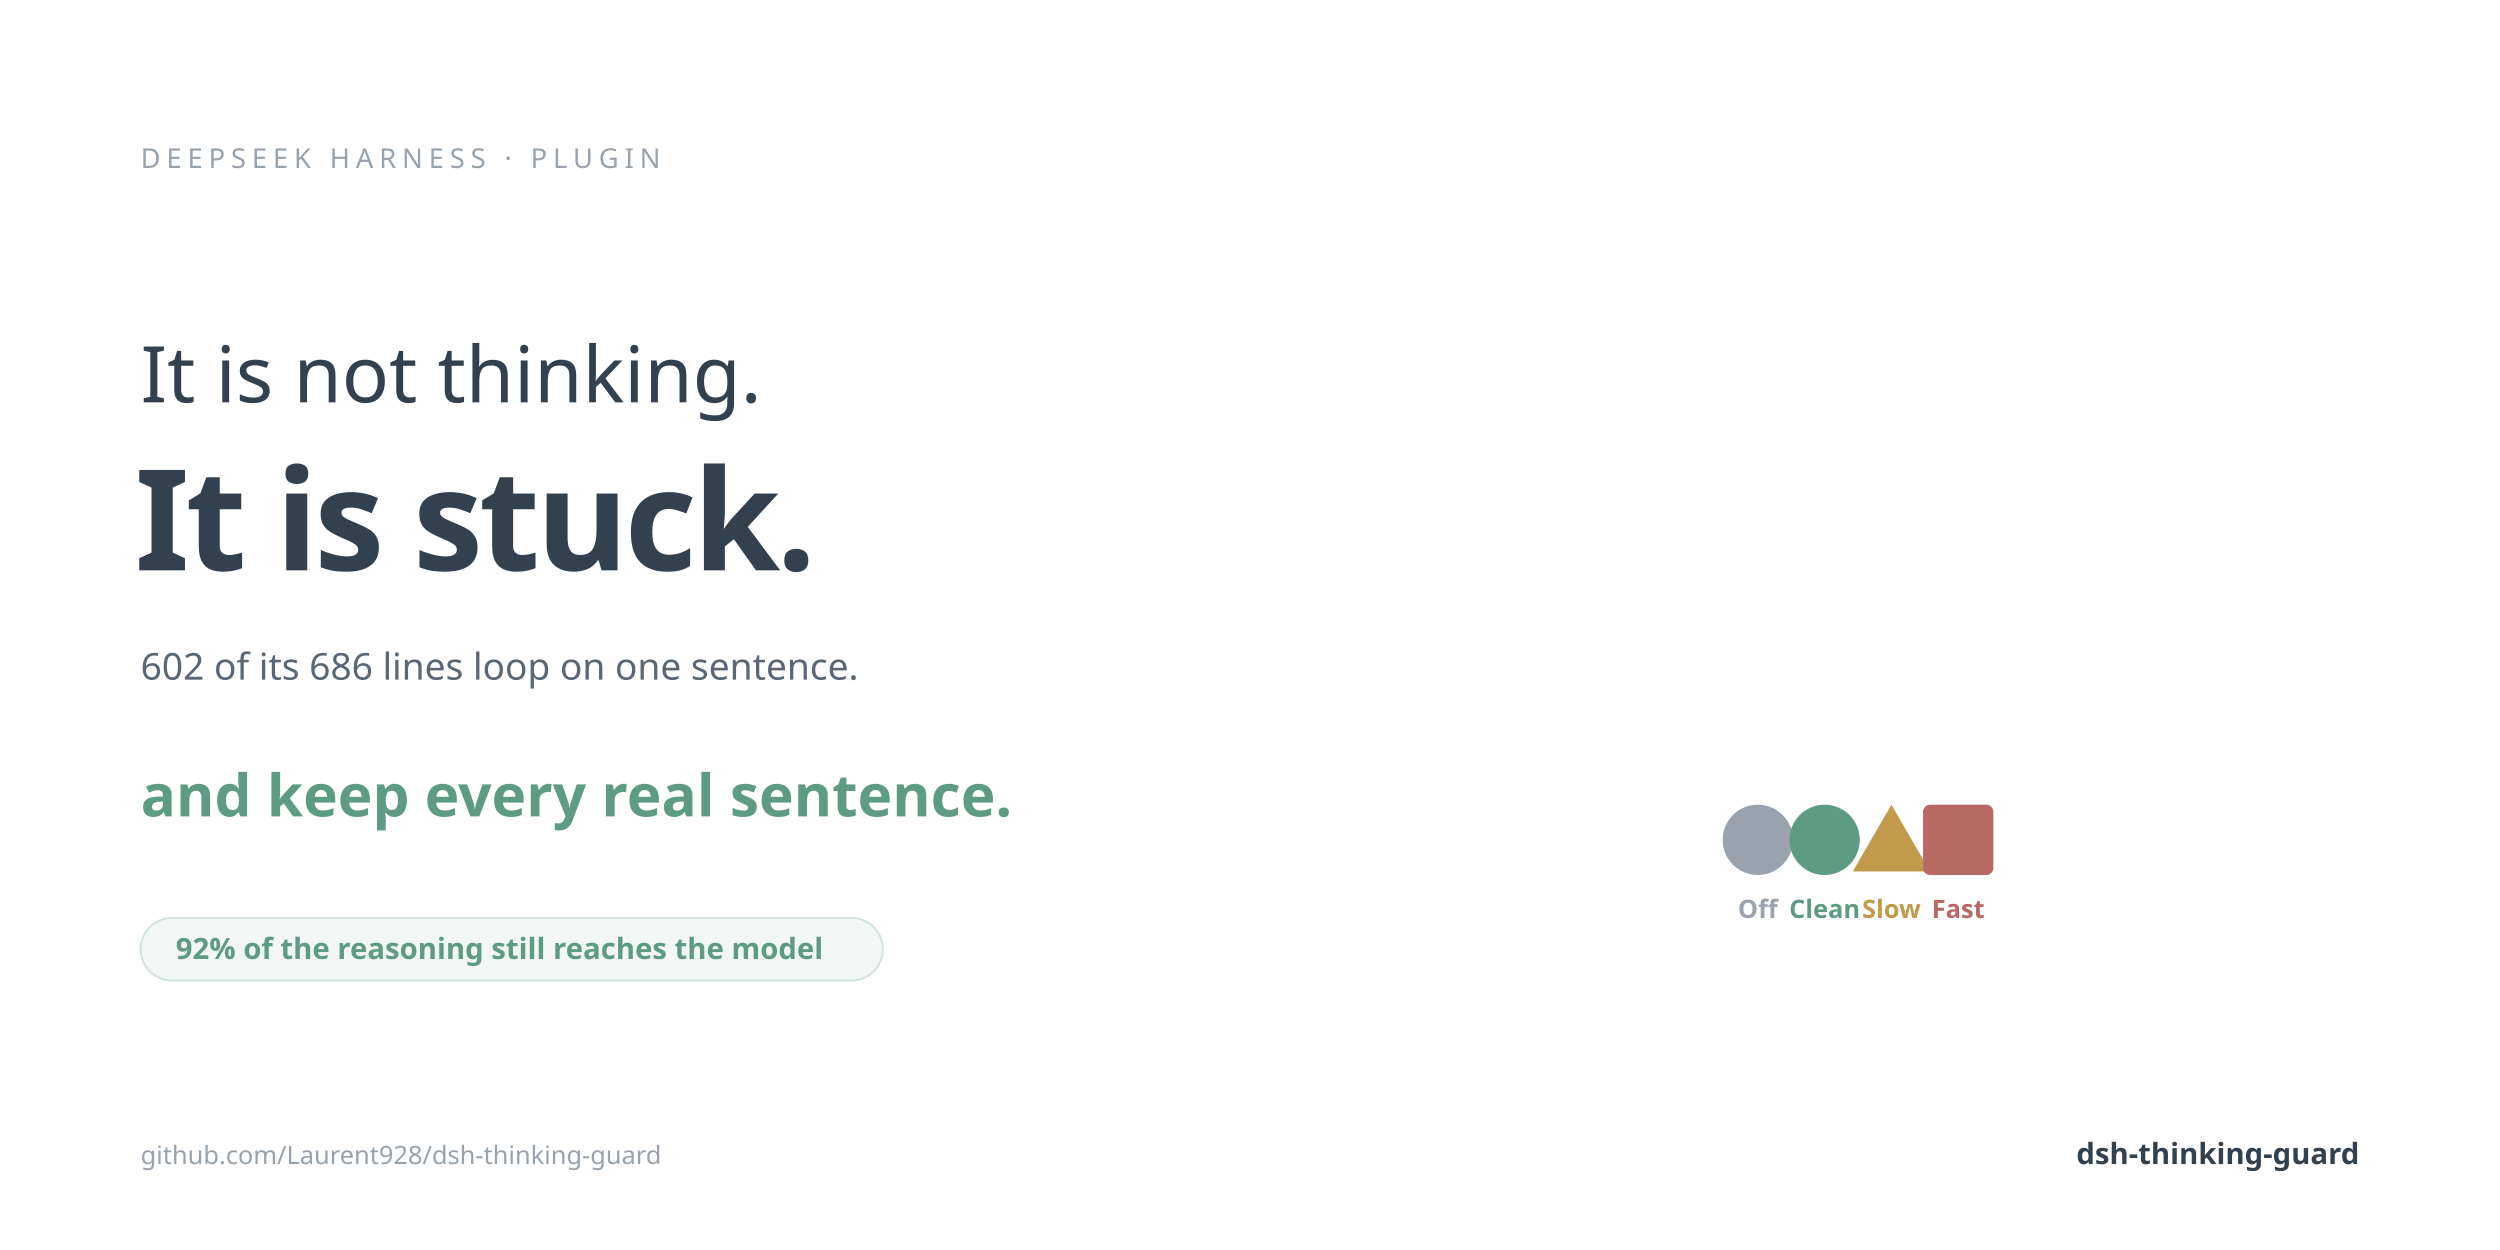
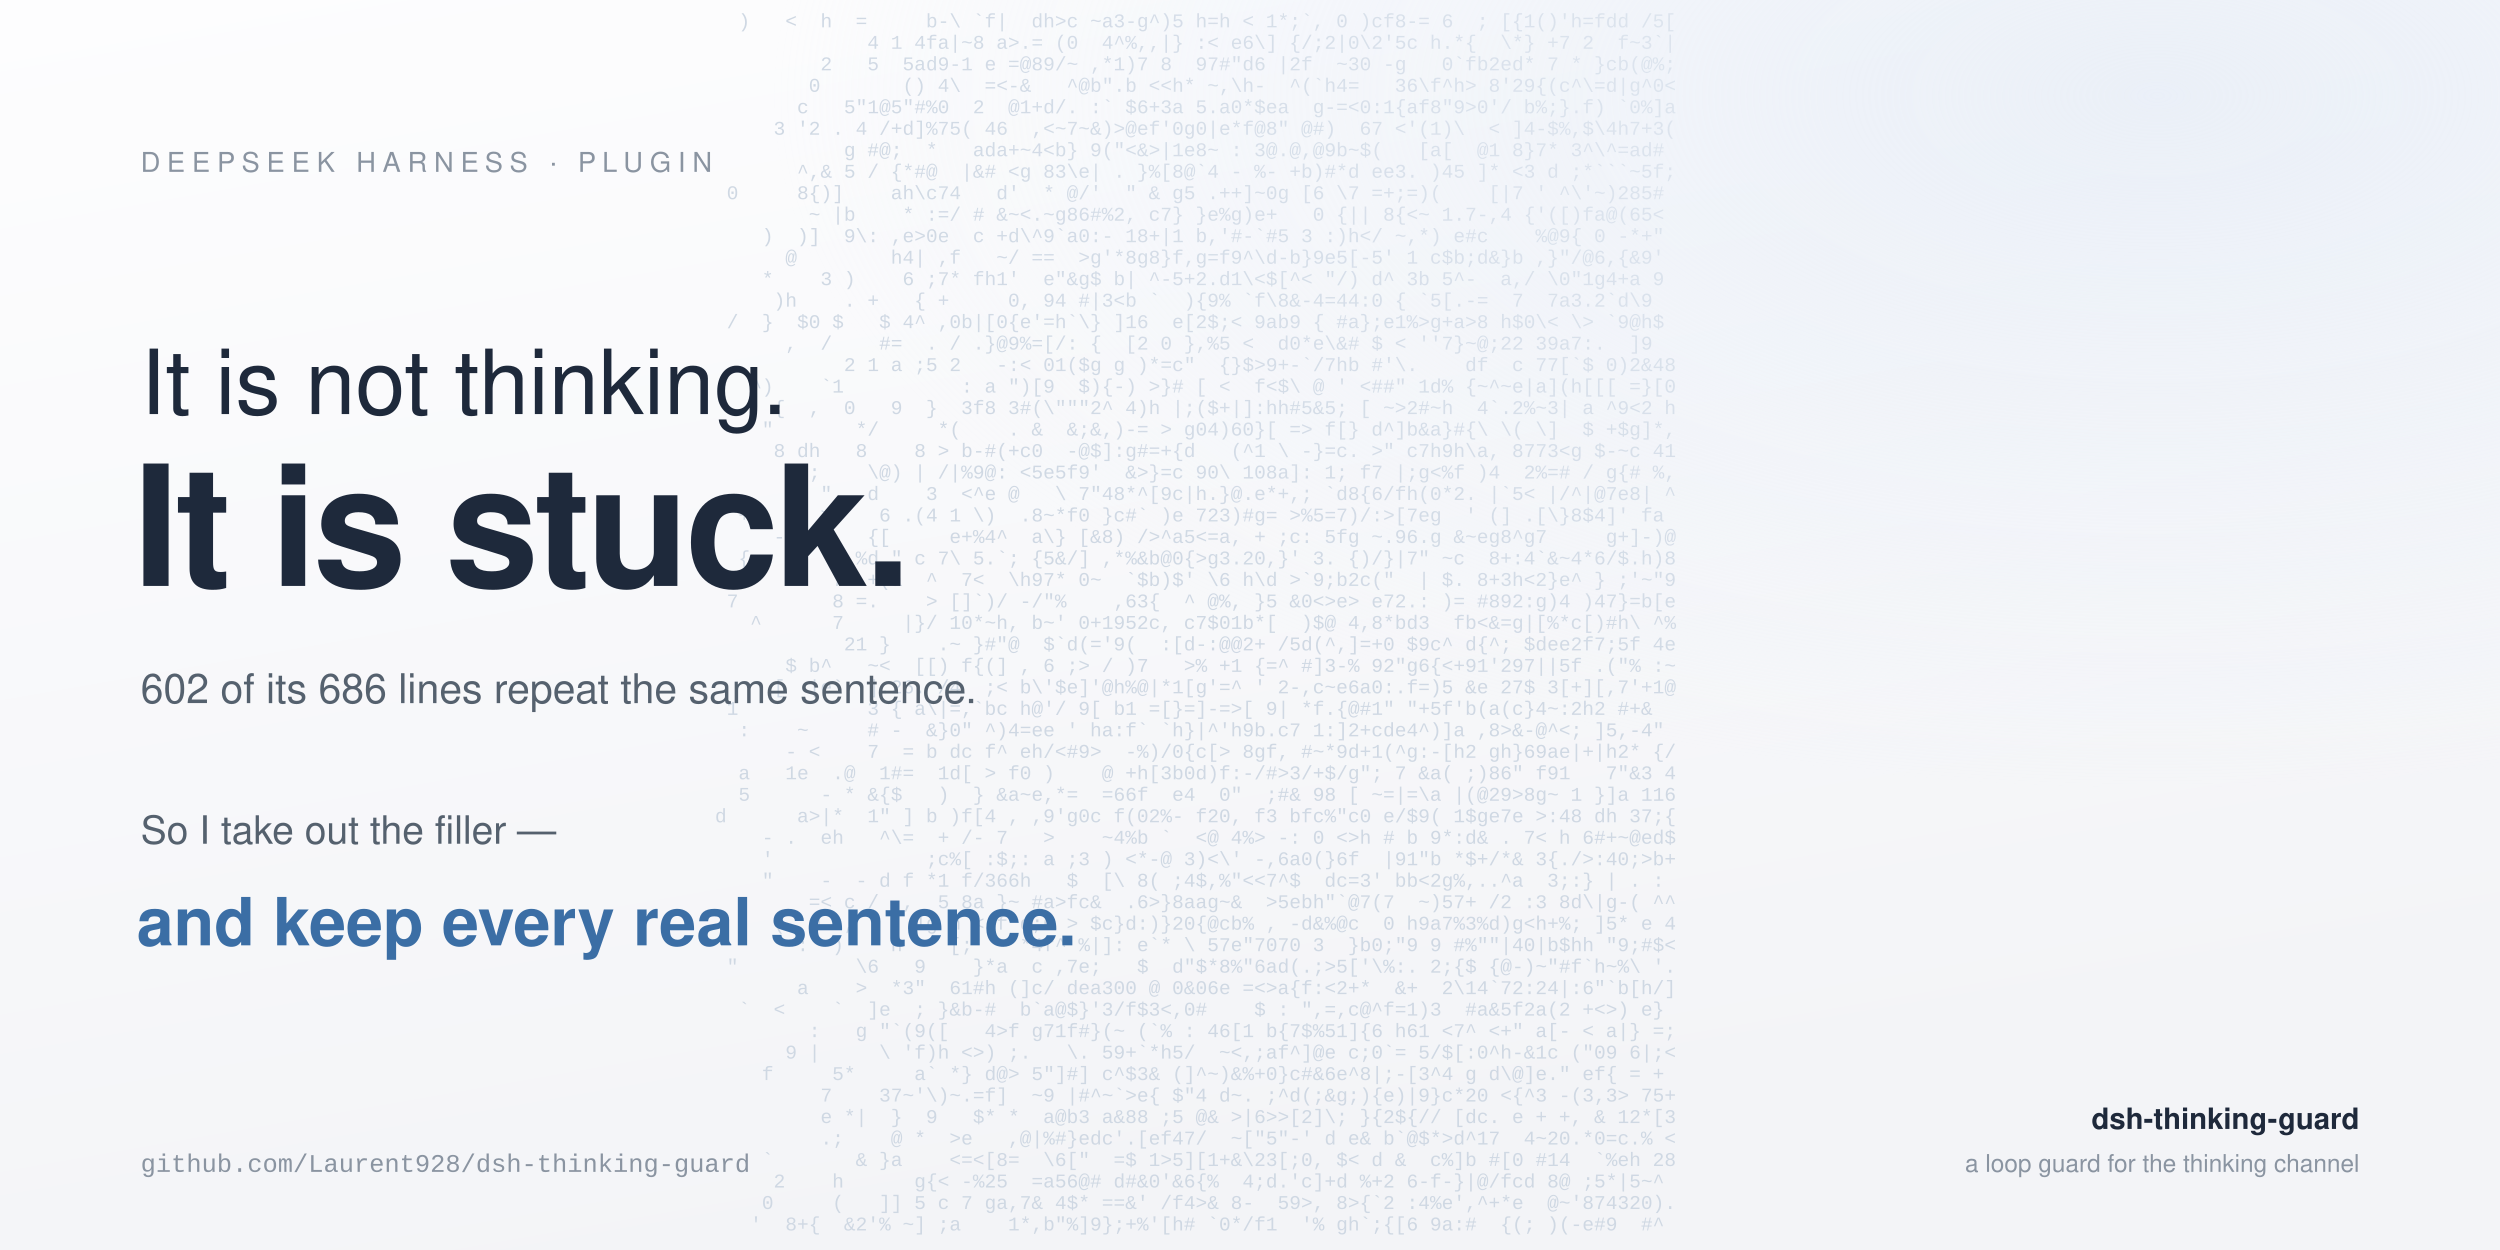
<svg xmlns="http://www.w3.org/2000/svg" viewBox="0 0 1280 640" width="1280" height="640" role="img" aria-label="It is stuck.">
  <style>
-     text { font-family: 'PingFang SC','Hiragino Sans GB','Microsoft YaHei','Noto Sans SC',system-ui,sans-serif; }
-     .kick { font-size: 14px; fill: #98a2ad; letter-spacing: 3px; }
-     .t1 { font-size: 40px; font-weight: 500; fill: #33404d; }
-     .t2 { font-size: 72px; font-weight: 800; fill: #33404d; letter-spacing: -2px; }
-     .stat { font-size: 19px; fill: #5a6673; }
-     .fix { font-size: 30px; font-weight: 700; fill: #5d9c83; }
-     .chip { font-size: 15px; font-weight: 600; fill: #5d9c83; }
-     .tier { font-size: 13px; font-weight: 600; }
-     .name { font-size: 15px; font-weight: 700; fill: #33404d; }
-     .url { font-size: 13px; fill: #98a2ad; }
+     text { font-family: 'PingFang SC','Hiragino Sans GB','Microsoft YaHei','Noto Sans SC',Helvetica,Arial,sans-serif; }
+     .noise { font-family: ui-monospace,Menlo,Consolas,'Courier New',monospace; font-size: 10px; fill: #cfd8e3; white-space: pre; }
+     .kicker { font-size: 14px; fill: #8a94a1; letter-spacing: 3.5px; }
+     .l1 { font-size: 46px; font-weight: 500; fill: #1e293b; }
+     .l2 { font-size: 86px; font-weight: 800; fill: #1e293b; letter-spacing: -2px; }
+     .stat { font-size: 21px; fill: #55616e; }
+     .fix1 { font-size: 20px; fill: #55616e; }
+     .fix2 { font-size: 34px; font-weight: 700; fill: #3b6ea5; }
+     .name { font-size: 15px; font-weight: 700; fill: #1e293b; }
+     .tag { font-size: 12.5px; fill: #8a94a1; }
+     .url { font-family: ui-monospace,Menlo,Consolas,'Courier New',monospace; font-size: 13px; fill: #8a94a1; }
  </style>
-   <rect width="1280" height="640" fill="#ffffff" />
-   <text x="72" y="86" class="kick">DEEPSEEK HARNESS · PLUGIN</text>
-   <text x="72" y="206" class="t1">It is not thinking.</text>
-   <text x="69" y="292" class="t2">It is stuck.</text>
-   <text x="72" y="348" class="stat">602 of its 686 lines loop on one sentence.</text>
-   <text x="72" y="418" class="fix">and keep every real sentence.</text>
-   <circle cx="900" cy="430" r="18" fill="#9aa3ad" />
-   <circle cx="934.2" cy="430" r="18" fill="#5d9c83" />
-   <path d="M968.4 412 L988.2 446.2 L948.6 446.2 Z" fill="#c19a4b" />
-   <rect x="984.6" y="412" width="36" height="36" rx="3.6" fill="#b76a63" />
-   <text x="900" y="470" text-anchor="middle" class="tier" fill="#9aa3ad">Off</text>
-   <text x="934.2" y="470" text-anchor="middle" class="tier" fill="#5d9c83">Clean</text>
-   <text x="968.4" y="470" text-anchor="middle" class="tier" fill="#c19a4b">Slow</text>
-   <text x="1002.6" y="470" text-anchor="middle" class="tier" fill="#b76a63">Fast</text>
-   <g transform="translate(72,470)">
-     <rect width="380" height="32" rx="16" fill="#f2f7f5" stroke="#cfe3db" />
-     <text x="18" y="21" class="chip">92% of the reasoning still reaches the model</text>
-   </g>
-   <text x="72" y="596" class="url">github.com/Laurent928/dsh-thinking-guard</text>
-   <text x="1208" y="596" class="name" text-anchor="end">dsh-thinking-guard</text>
+   <defs>
+     <linearGradient id="bg" x1="0" y1="0" x2="0.35" y2="1">
+       <stop offset="0" stop-color="#FDFDFE" />
+       <stop offset="1" stop-color="#F3F4F7" />
+     </linearGradient>
+     <radialGradient id="glow" cx="0.86" cy="0.08" r="0.55">
+       <stop offset="0" stop-color="#e8eef7" stop-opacity="0.85" />
+       <stop offset="1" stop-color="#e8eef7" stop-opacity="0" />
+     </radialGradient>
+   </defs>
+   <rect width="1280" height="640" fill="url(#bg)" />
+   <text x="0" y="14" class="noise" xml:space="preserve" textLength="1280" lengthAdjust="spacing">                                                               )   &lt;  h  =     b-\ `f|  dh&gt;c ~a3-g^)5 h=h &lt; 1*;`, 0 )cf8-= 6  ; [{1()'h=fdd /5[</text>
+   <text x="0" y="25" class="noise" xml:space="preserve" textLength="1280" lengthAdjust="spacing">                                                                          4 1 4fa|~8 a&gt;.= (0  4^%,,|} :&lt; e6\] {/;2|0\2'5c h.*{  \*} +7 2  f~3`|</text>
+   <text x="0" y="36" class="noise" xml:space="preserve" textLength="1280" lengthAdjust="spacing">                                                                      2   5  5ad9-1 e =@89/~ ,*1)7 8  97#"d6 |2f  ~30 -g   0`fb2ed* 7 * }cb(@%;</text>
+   <text x="0" y="47" class="noise" xml:space="preserve" textLength="1280" lengthAdjust="spacing">                                                                     0       () 4\  =&lt;-&amp;   ^@b".b &lt;&lt;h* ~,\h-  ^(`h4=   36\f^h&gt; 8'29{(c^\=d|g^0&lt;</text>
+   <text x="0" y="58" class="noise" xml:space="preserve" textLength="1280" lengthAdjust="spacing">                                                                    c   5"1@5"#%0  2  @1+d/. :` $6+3a 5.a0*$ea  g-=&lt;0:1{af8"9&gt;0'/ b%;}.f) `0%]a</text>
+   <text x="0" y="69" class="noise" xml:space="preserve" textLength="1280" lengthAdjust="spacing">                                                                  3 '2 . 4 /+d]%75( 46  ,&lt;~7~&amp;)&gt;@ef'0g0|e*f@8" @#)  67 &lt;'(1)\  &lt; ]4-$%,$\4h7+3(</text>
+   <text x="0" y="80" class="noise" xml:space="preserve" textLength="1280" lengthAdjust="spacing">                                                                        g #@;  *   ada+~4&lt;b} 9("&lt;&amp;&gt;|1e8~ : 3@.@,@9b~$(   [a[  @1 8}7* 3^\^=ad# </text>
+   <text x="0" y="91" class="noise" xml:space="preserve" textLength="1280" lengthAdjust="spacing">                                                                    ^,&amp; 5 / {*#@  |&amp;# &lt;g 83\e| . }%[8@`4 - %- +b)#*d ee3. )45 ]* &lt;3 d ;*```~5f;</text>
+   <text x="0" y="102" class="noise" xml:space="preserve" textLength="1280" lengthAdjust="spacing">                                                              0     8{)]    ah\c74   d'  * @/'  " &amp; g5 .++]~0g [6 \7 =+;=)(    [|7 ' ^\'~)285# </text>
+   <text x="0" y="113" class="noise" xml:space="preserve" textLength="1280" lengthAdjust="spacing">                                                                     ~ |b    * :=/ # &amp;~&lt;.~g86#%2, c7} }e%g)e+   0 {|| 8{&lt;~ 1.7-,4 {'([)fa@(65&lt; </text>
+   <text x="0" y="124" class="noise" xml:space="preserve" textLength="1280" lengthAdjust="spacing">                                                                 )  )]  9\: ,e&gt;0e  c +d\^9`a0:- 18+|1 b,'#-`#5 3 :)h&lt;/ ~,*) e#c    %@9{ 0 -*+" </text>
+   <text x="0" y="135" class="noise" xml:space="preserve" textLength="1280" lengthAdjust="spacing">                                                                   @        h4| ,f   ~/ ==  &gt;g'*8g8}f,g=f9^\d-b}9e5[-5' 1 c$b;d&amp;}b ,}"/@6,{&amp;9' </text>
+   <text x="0" y="146" class="noise" xml:space="preserve" textLength="1280" lengthAdjust="spacing">                                                                 *    3 )    6 ;7* fh1'  e"&amp;g$ b| ^-5+2.d1\&lt;$[^&lt; "/) d^ 3b 5^-  a,/ \0"1g4+a 9 </text>
+   <text x="0" y="157" class="noise" xml:space="preserve" textLength="1280" lengthAdjust="spacing">                                                                  )h    . +   { +     0, 94 #|3&lt;b `  ){9% `f\8&amp;-4=44:0 { `5[.-=  7  7a3.2`d\9  </text>
+   <text x="0" y="168" class="noise" xml:space="preserve" textLength="1280" lengthAdjust="spacing">                                                              /  }  $0 $   $ 4^ ,0b|[0{e'=h`\} ]16  e[2$;&lt; 9ab9 { #a};e1%&gt;g+a&gt;8 h$0\&lt; \&gt; `9@h$ </text>
+   <text x="0" y="179" class="noise" xml:space="preserve" textLength="1280" lengthAdjust="spacing">                                                                   ,  /    #=  . / .}@9%=[/: {  [2 0 },%5 &lt;  d0*e\&amp;# $ &lt; ''7}~@;22 39a7:.  ]9  </text>
+   <text x="0" y="190" class="noise" xml:space="preserve" textLength="1280" lengthAdjust="spacing">                                                                        2 1 a ;5 2   -:&lt; 01($g g )*=c"  {}$&gt;9+-`/7hb #'\.    df  c 77[`$ 0)2&amp;48</text>
+   <text x="0" y="201" class="noise" xml:space="preserve" textLength="1280" lengthAdjust="spacing">                                                                ^)    `1          : a ")[9  $){-) &gt;}# [ &lt;  f&lt;$\ @ ' &lt;##" 1d% {~^~e|a](h[[[ =}[0</text>
+   <text x="0" y="212" class="noise" xml:space="preserve" textLength="1280" lengthAdjust="spacing">                                                                  {  ,  0   9  }  3f8 3#(\"""2^ 4)h |;($+|]:hh#5&amp;5; [ ~&gt;2#~h  4`.2%~3| a ^9&lt;2 h</text>
+   <text x="0" y="223" class="noise" xml:space="preserve" textLength="1280" lengthAdjust="spacing">                                                                 "       */     *(    . &amp;  &amp;;&amp;,)-= &gt; g04)60}[ =&gt; f[} d^]b&amp;a}#{\ \( \]  $ +$g]*,</text>
+   <text x="0" y="234" class="noise" xml:space="preserve" textLength="1280" lengthAdjust="spacing">                                                                  8 dh   8    8 &gt; b-#(+c0  -@$]:g#=+{d   (^1 \ -}=c. &gt;" c7h9h\a, 8773&lt;g $-~c 41</text>
+   <text x="0" y="245" class="noise" xml:space="preserve" textLength="1280" lengthAdjust="spacing">                                                                    1;    \@) | /|%9@: &lt;5e5f9'  &amp;&gt;}=c 90\ 108a]: 1; f7 |;g&lt;%f )4  2%=# / g{# %,</text>
+   <text x="0" y="256" class="noise" xml:space="preserve" textLength="1280" lengthAdjust="spacing">                                                                    ~ "   d    3  &lt;^e @   \ 7"48*^[9c|h.}@.e*+,; `d8{6/fh(0*2. |`5&lt; |/^|@7e8| ^</text>
+   <text x="0" y="267" class="noise" xml:space="preserve" textLength="1280" lengthAdjust="spacing">                                                               +      &gt;    6 .(4 1 \)  .8~*f0 }c#` )e 723)#g= &gt;%5=7)/:&gt;[7eg  ' (] .[\}8$4]' fa </text>
+   <text x="0" y="278" class="noise" xml:space="preserve" textLength="1280" lengthAdjust="spacing">                                                                  - e  .  {[     e+%4^  a\} [&amp;8) /&gt;^a5&lt;=a, + ;c: 5fg ~.96.g &amp;~eg8^g7     g+]-)@</text>
+   <text x="0" y="289" class="noise" xml:space="preserve" textLength="1280" lengthAdjust="spacing">                                                               {         %d " c 7\ 5.`; {5&amp;/] ,*%&amp;b@0{&gt;g3.20,}' 3. {)/}|7" ~c  8+:4`&amp;~4*6/$.h)8</text>
+   <text x="0" y="300" class="noise" xml:space="preserve" textLength="1280" lengthAdjust="spacing">                                                               #       7  +(a  ^  7&lt;  \h97* 0~  `$b)$' \6 h\d &gt;`9;b2c("  | $. 8+3h&lt;2}e^ } ;'~"9</text>
+   <text x="0" y="311" class="noise" xml:space="preserve" textLength="1280" lengthAdjust="spacing">                                                              7        8 =.    &gt; []`)/ -/"%    ,63{  ^ @%, }5 &amp;0&lt;&gt;e&gt; e72.: )= #892:g)4 )47}=b[e</text>
+   <text x="0" y="322" class="noise" xml:space="preserve" textLength="1280" lengthAdjust="spacing">                                                                ^      7     |}/ 10*~h, b~' 0+1952c, c7$01b*[  )$@ 4,8*bd3  fb&lt;&amp;=g|[%*c[)#h\ ^%</text>
+   <text x="0" y="333" class="noise" xml:space="preserve" textLength="1280" lengthAdjust="spacing">                                                                        21 }    .~ }#"@  $`d(='9(  :[d-:@@2+ /5d(^,]=+0 $9c^ d{^; $dee2f7;5f 4e</text>
+   <text x="0" y="344" class="noise" xml:space="preserve" textLength="1280" lengthAdjust="spacing">                                                                   $ b^   ~&lt;  [[) f{(] , 6 ;&gt; / )7   &gt;% +1 {=^ #]3-% 92"g6{&lt;+91'297||5f .("% :~</text>
+   <text x="0" y="355" class="noise" xml:space="preserve" textLength="1280" lengthAdjust="spacing">                                                                  [  |e`  ].26. /4  ;&lt; b\'$e]'@h%@|*1[g'=^ ' 2-,c~e6a0:.f=)5 &amp;e 27$ 3[+][,7'+1@</text>
+   <text x="0" y="366" class="noise" xml:space="preserve" textLength="1280" lengthAdjust="spacing">                                                              1           3 { a\|=,`bc h@'/ 9[ b1 =[}=]-=&gt;[ 9| *f.{@#1" "+5f'b(a(c}4~:2h2 #+&amp;  </text>
+   <text x="0" y="377" class="noise" xml:space="preserve" textLength="1280" lengthAdjust="spacing">                                                               :    ~     # -  &amp;}0" ^)4=ee ' ha:f` `h}|^'h9b.c7 1:]2+cde4^)]a ,8&gt;&amp;-@^&lt;; ]5,-4" </text>
+   <text x="0" y="388" class="noise" xml:space="preserve" textLength="1280" lengthAdjust="spacing">                                                                   - &lt;    7  = b dc f^ eh/&lt;#9&gt;  -%)/0{c[&gt; 8gf, #~*9d+1(^g:-[h2 gh}69ae|+|h2* {/</text>
+   <text x="0" y="399" class="noise" xml:space="preserve" textLength="1280" lengthAdjust="spacing">                                                               a   1e  .@  1#=  1d[ &gt; f0 )    @ +h[3b0d)f:-/#&gt;3/+$/g"; 7 &amp;a( ;)86" f91   7"&amp;3 4</text>
+   <text x="0" y="410" class="noise" xml:space="preserve" textLength="1280" lengthAdjust="spacing">                                                               5      - * &amp;{$   )  } &amp;a~e,*=  =66f  e4  0"  ;#&amp; 98 [ ~=|=\a |(@29&gt;8g~ 1 }]a 116</text>
+   <text x="0" y="421" class="noise" xml:space="preserve" textLength="1280" lengthAdjust="spacing">                                                             d      a&gt;|*  1" ] b )f[4 , ,9'g0c f(02%- f20, f3 bfc%"c0 e/$9( 1$ge7e &gt;:48 dh 37;{</text>
+   <text x="0" y="432" class="noise" xml:space="preserve" textLength="1280" lengthAdjust="spacing">                                                                 - .  eh   ^\=  + /- 7   &gt;    ~4%b `  &lt;@ 4%&gt; -: 0 &lt;&gt;h # b 9*:d&amp; . 7&lt; h 6#+~@ed$</text>
+   <text x="0" y="443" class="noise" xml:space="preserve" textLength="1280" lengthAdjust="spacing">                                                                 '             ;c%[ :$;: a ;3 ) &lt;*-@ 3)&lt;\' -,6a0(}6f  |91"b *$+/*&amp; 3{./&gt;:40;&gt;b+</text>
+   <text x="0" y="454" class="noise" xml:space="preserve" textLength="1280" lengthAdjust="spacing">                                                                 "    -  - d f *1 f/366h   $  [\ 8( ;4$,%"&lt;&lt;7^$  dc=3' bb&lt;2g%,..^a  3;:} | . : </text>
+   <text x="0" y="465" class="noise" xml:space="preserve" textLength="1280" lengthAdjust="spacing">                                                                     =&lt; c /  ,  5 8a }~ #a&gt;fc&amp;  .6&gt;}8aag~&amp;  &gt;5ebh"`@7(7  ~)57+ /2 :3 8d\|g-( ^^</text>
+   <text x="0" y="476" class="noise" xml:space="preserve" textLength="1280" lengthAdjust="spacing">                                                                  (  @. ,     1g h &lt; f d;0 &gt; $c}d:)}20{@cb% , -d&amp;%@c  0 h9a7%3%d)g&lt;h+%; ]5* e 4</text>
+   <text x="0" y="487" class="noise" xml:space="preserve" textLength="1280" lengthAdjust="spacing">                                                                    :  )    h    [;  ~`*4f^ %|]: e`* \ 57e"7070 3  }b0;"9 9 #%""|40|b$hh "9;#$&lt;</text>
+   <text x="0" y="498" class="noise" xml:space="preserve" textLength="1280" lengthAdjust="spacing">                                                              "          \6   9    }*a  c ,7e;   $  d"$*8%"6ad(.;&gt;5['\%:. 2;{$ {@-)~"#f`h~%\ '.</text>
+   <text x="0" y="509" class="noise" xml:space="preserve" textLength="1280" lengthAdjust="spacing">                                                                    a    &gt;  *3"  61#h (]c/ dea300 @ 0&amp;06e =&lt;&gt;a{f:&lt;2+*  &amp;+  2\14`72:24|:6"`b[h/]</text>
+   <text x="0" y="520" class="noise" xml:space="preserve" textLength="1280" lengthAdjust="spacing">                                                               `  &lt;    `  ]e  ; }&amp;b-#  b`a@$}'3/f$3&lt;,0#    $ : ",=,c@^f=1)3  #a&amp;5f2a(2 +&lt;&gt;) e} </text>
+   <text x="0" y="531" class="noise" xml:space="preserve" textLength="1280" lengthAdjust="spacing">                                                                     :   g "`(9([   4&gt;f g71f#}(~ (`% : 46[1 b{7$%51]{6 h61 &lt;7^ &lt;+" a[- &lt; a|} =;</text>
+   <text x="0" y="542" class="noise" xml:space="preserve" textLength="1280" lengthAdjust="spacing">                                                                   9 |     \ 'f)h &lt;&gt;) ;.   \. 59+`*h5/  ~&lt;,;af^]@e c;0`= 5/$[:0^h-&amp;1c ("09 6|;&lt;</text>
+   <text x="0" y="553" class="noise" xml:space="preserve" textLength="1280" lengthAdjust="spacing">                                                                 f     5*     a` *} d@&gt; 5"]#] c^$3&amp; (]^~)&amp;%+0}c#&amp;6e^8|;-[3^4 g d\@]e." ef{ = + </text>
+   <text x="0" y="564" class="noise" xml:space="preserve" textLength="1280" lengthAdjust="spacing">                                                                      7    37~'\)~.=f]  ~9 |#^~`&gt;e{ $"4 d~. ;^d(;&amp;g;){e)|9}c*20 &lt;{^3 -(3,3&gt; 75+</text>
+   <text x="0" y="575" class="noise" xml:space="preserve" textLength="1280" lengthAdjust="spacing">                                                                      e *|  }  9   $* *  a@b3 a&amp;88 ;5 @&amp; &gt;|6&gt;&gt;[2]\; }{2${// [dc. e + +, &amp; 12*[3</text>
+   <text x="0" y="586" class="noise" xml:space="preserve" textLength="1280" lengthAdjust="spacing">                                                                      .;    @ *  &gt;e   ,@|%#}edc'.[ef47/  ~["5"-' d e&amp; b`@$*&gt;d^17  4~20.*0=c.% &lt;</text>
+   <text x="0" y="597" class="noise" xml:space="preserve" textLength="1280" lengthAdjust="spacing">                                                                 `       &amp; }a    &lt;=&lt;[8=  \6["  =$ 1&gt;5][1+&amp;\23[;0, $&lt; d &amp;  c%]b #[0 #14  `%eh 28</text>
+   <text x="0" y="608" class="noise" xml:space="preserve" textLength="1280" lengthAdjust="spacing">                                                                  2    h      g{&lt; -%25  =a56@# d#&amp;0'&amp;6{%  4;d.'c]+d %+2 6-f-}|@/fcd 8@ ;5*|5~^ </text>
+   <text x="0" y="619" class="noise" xml:space="preserve" textLength="1280" lengthAdjust="spacing">                                                                 0     (   ]] 5 c 7 ga,7&amp; 4$* ==&amp;' /f4&gt;&amp; 8-  59&gt;, 8&gt;{`2 :4%e',^+*e  @~'874320).</text>
+   <text x="0" y="630" class="noise" xml:space="preserve" textLength="1280" lengthAdjust="spacing">                                                                '  8+{  &amp;2'% ~] ;a    1*,b"%]9};+%'[h# `0*/f1  '% gh`;{[6 9a:#  {(; )(-e#9  #^ </text>
+   <rect width="1280" height="640" fill="url(#glow)" />
+   <text x="72" y="88" class="kicker">DEEPSEEK HARNESS · PLUGIN</text>
+   <text x="72" y="212" class="l1">It is not thinking.</text>
+   <text x="68" y="300" class="l2">It is stuck.</text>
+   <text x="72" y="360" class="stat">602 of its 686 lines repeat the same sentence.</text>
+   <text x="72" y="432" class="fix1">So I take out the filler —</text>
+   <text x="70" y="484" class="fix2">and keep every real sentence.</text>
+   <text x="72" y="600" class="url">github.com/Laurent928/dsh-thinking-guard</text>
+   <text x="1208" y="578" class="name" text-anchor="end">dsh-thinking-guard</text>
+   <text x="1208" y="600" class="tag" text-anchor="end">a loop guard for the thinking channel</text>
</svg>
